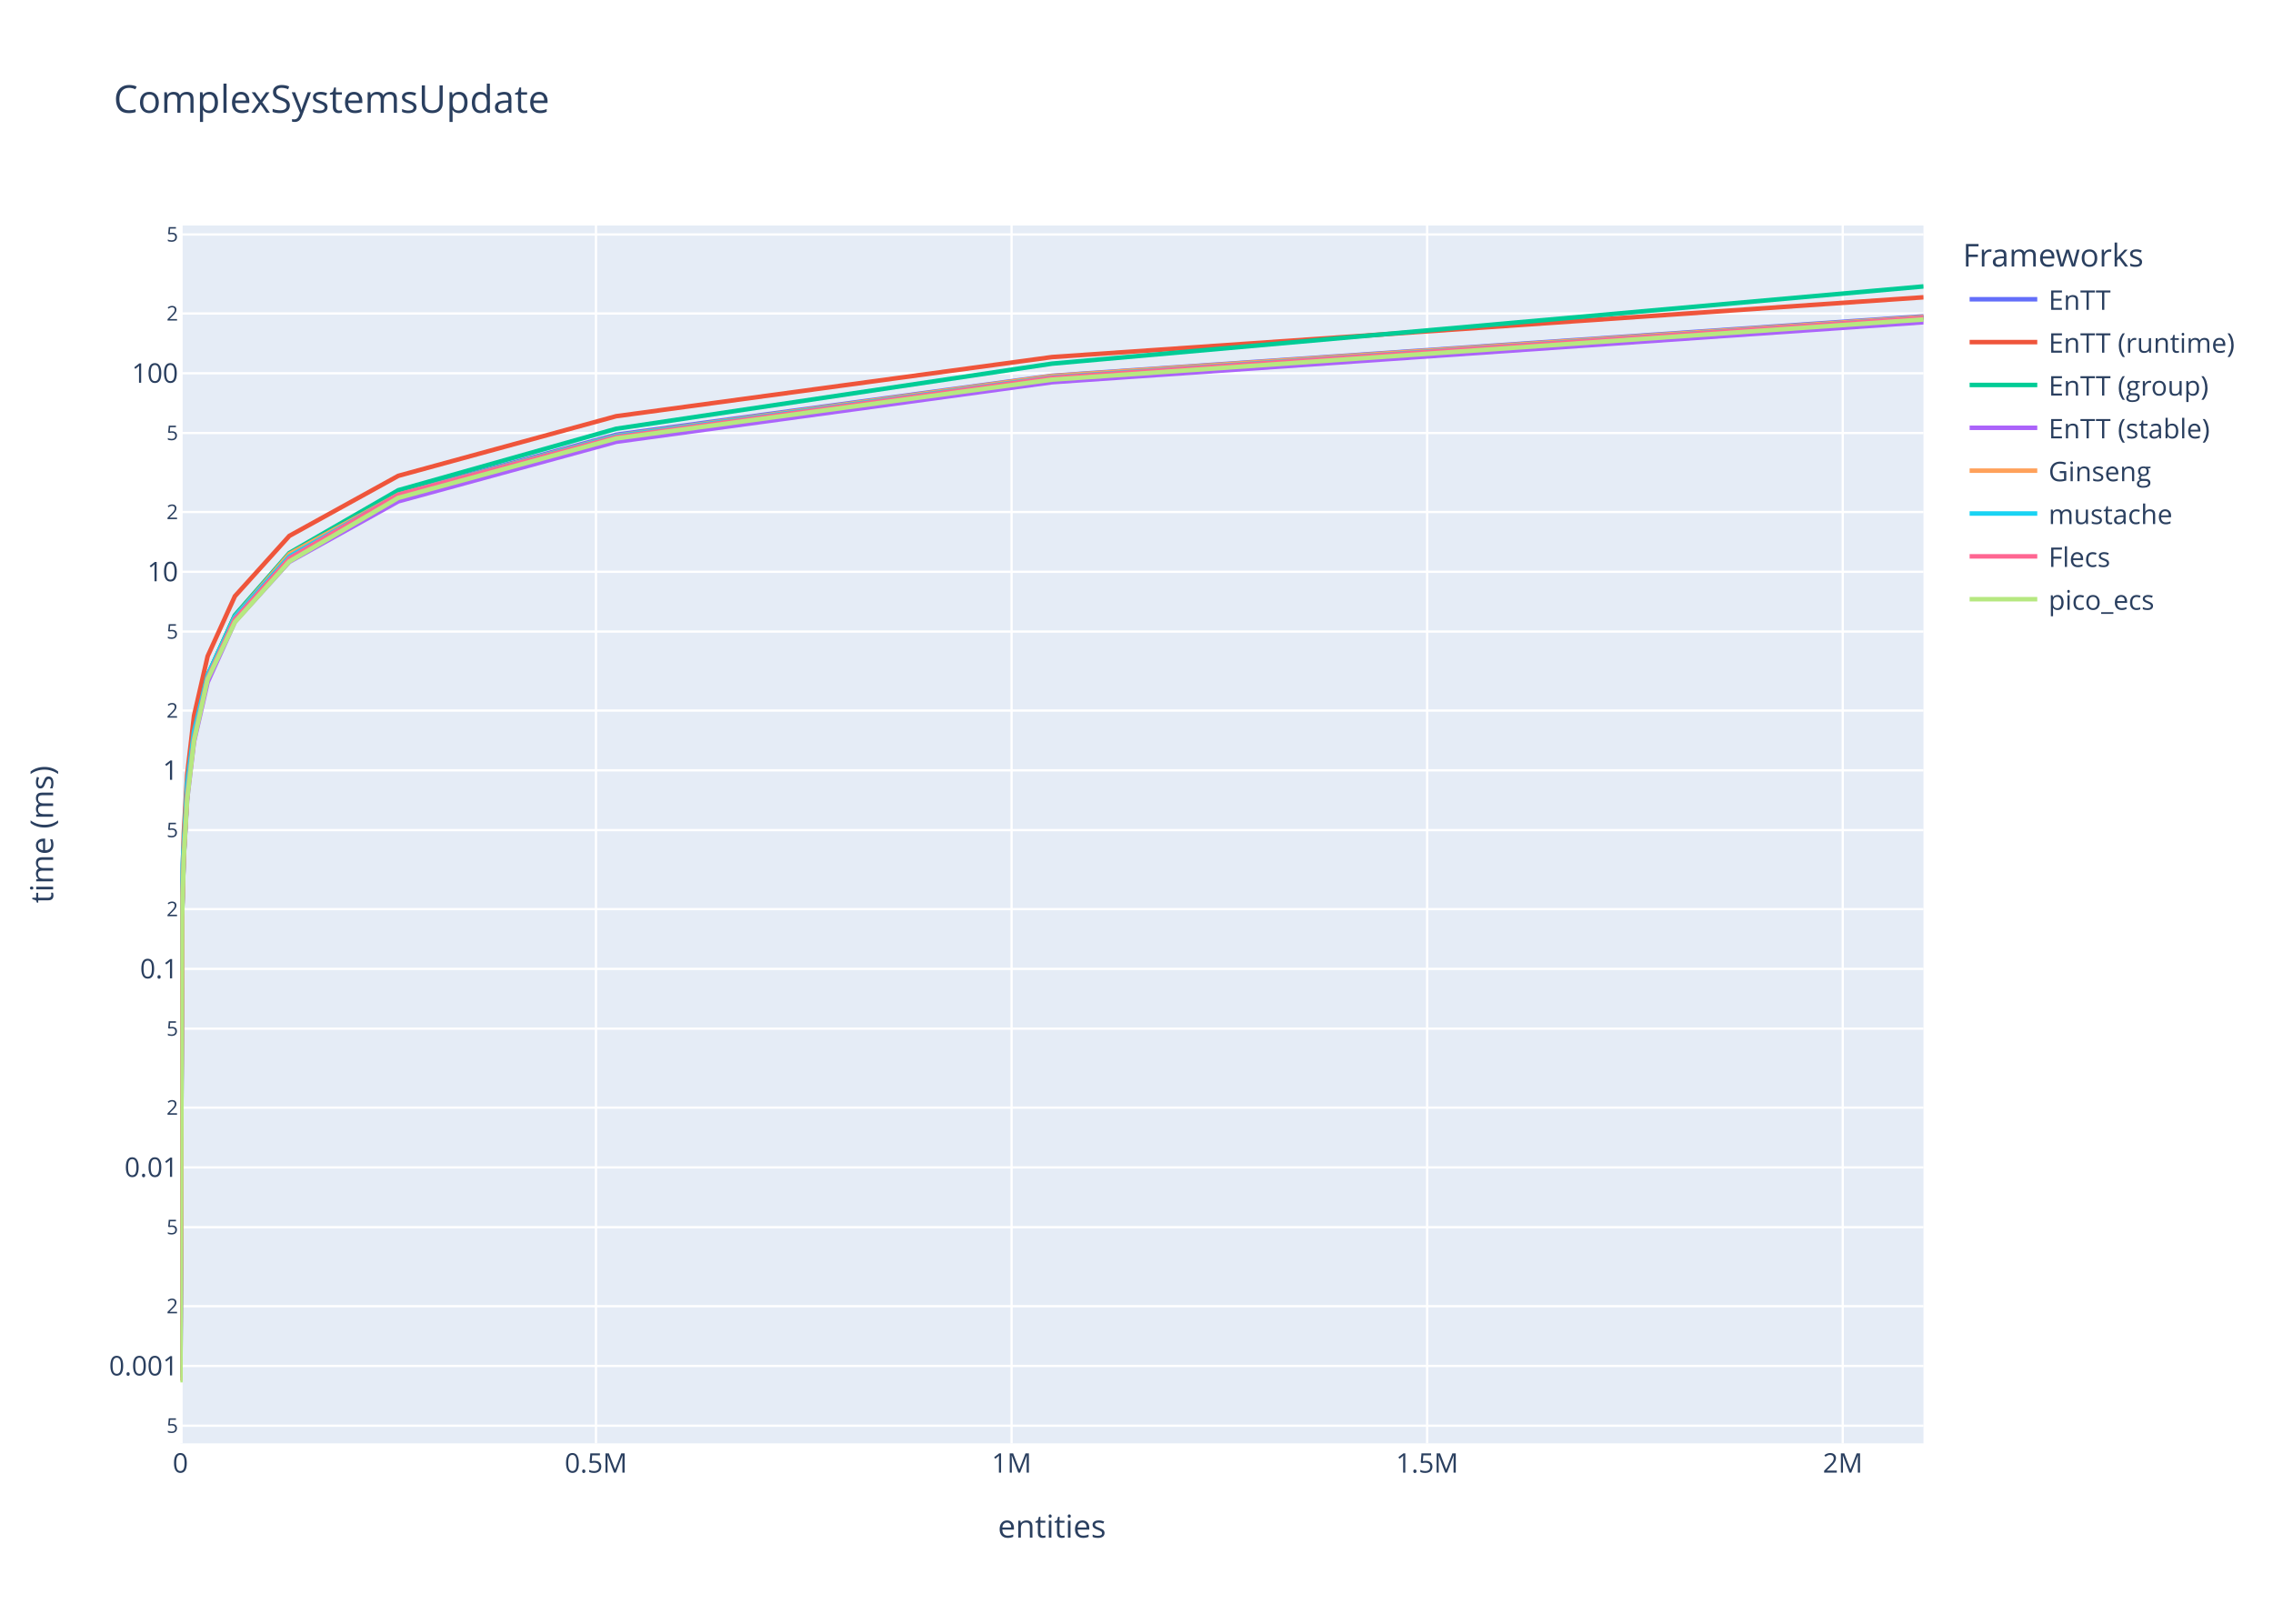
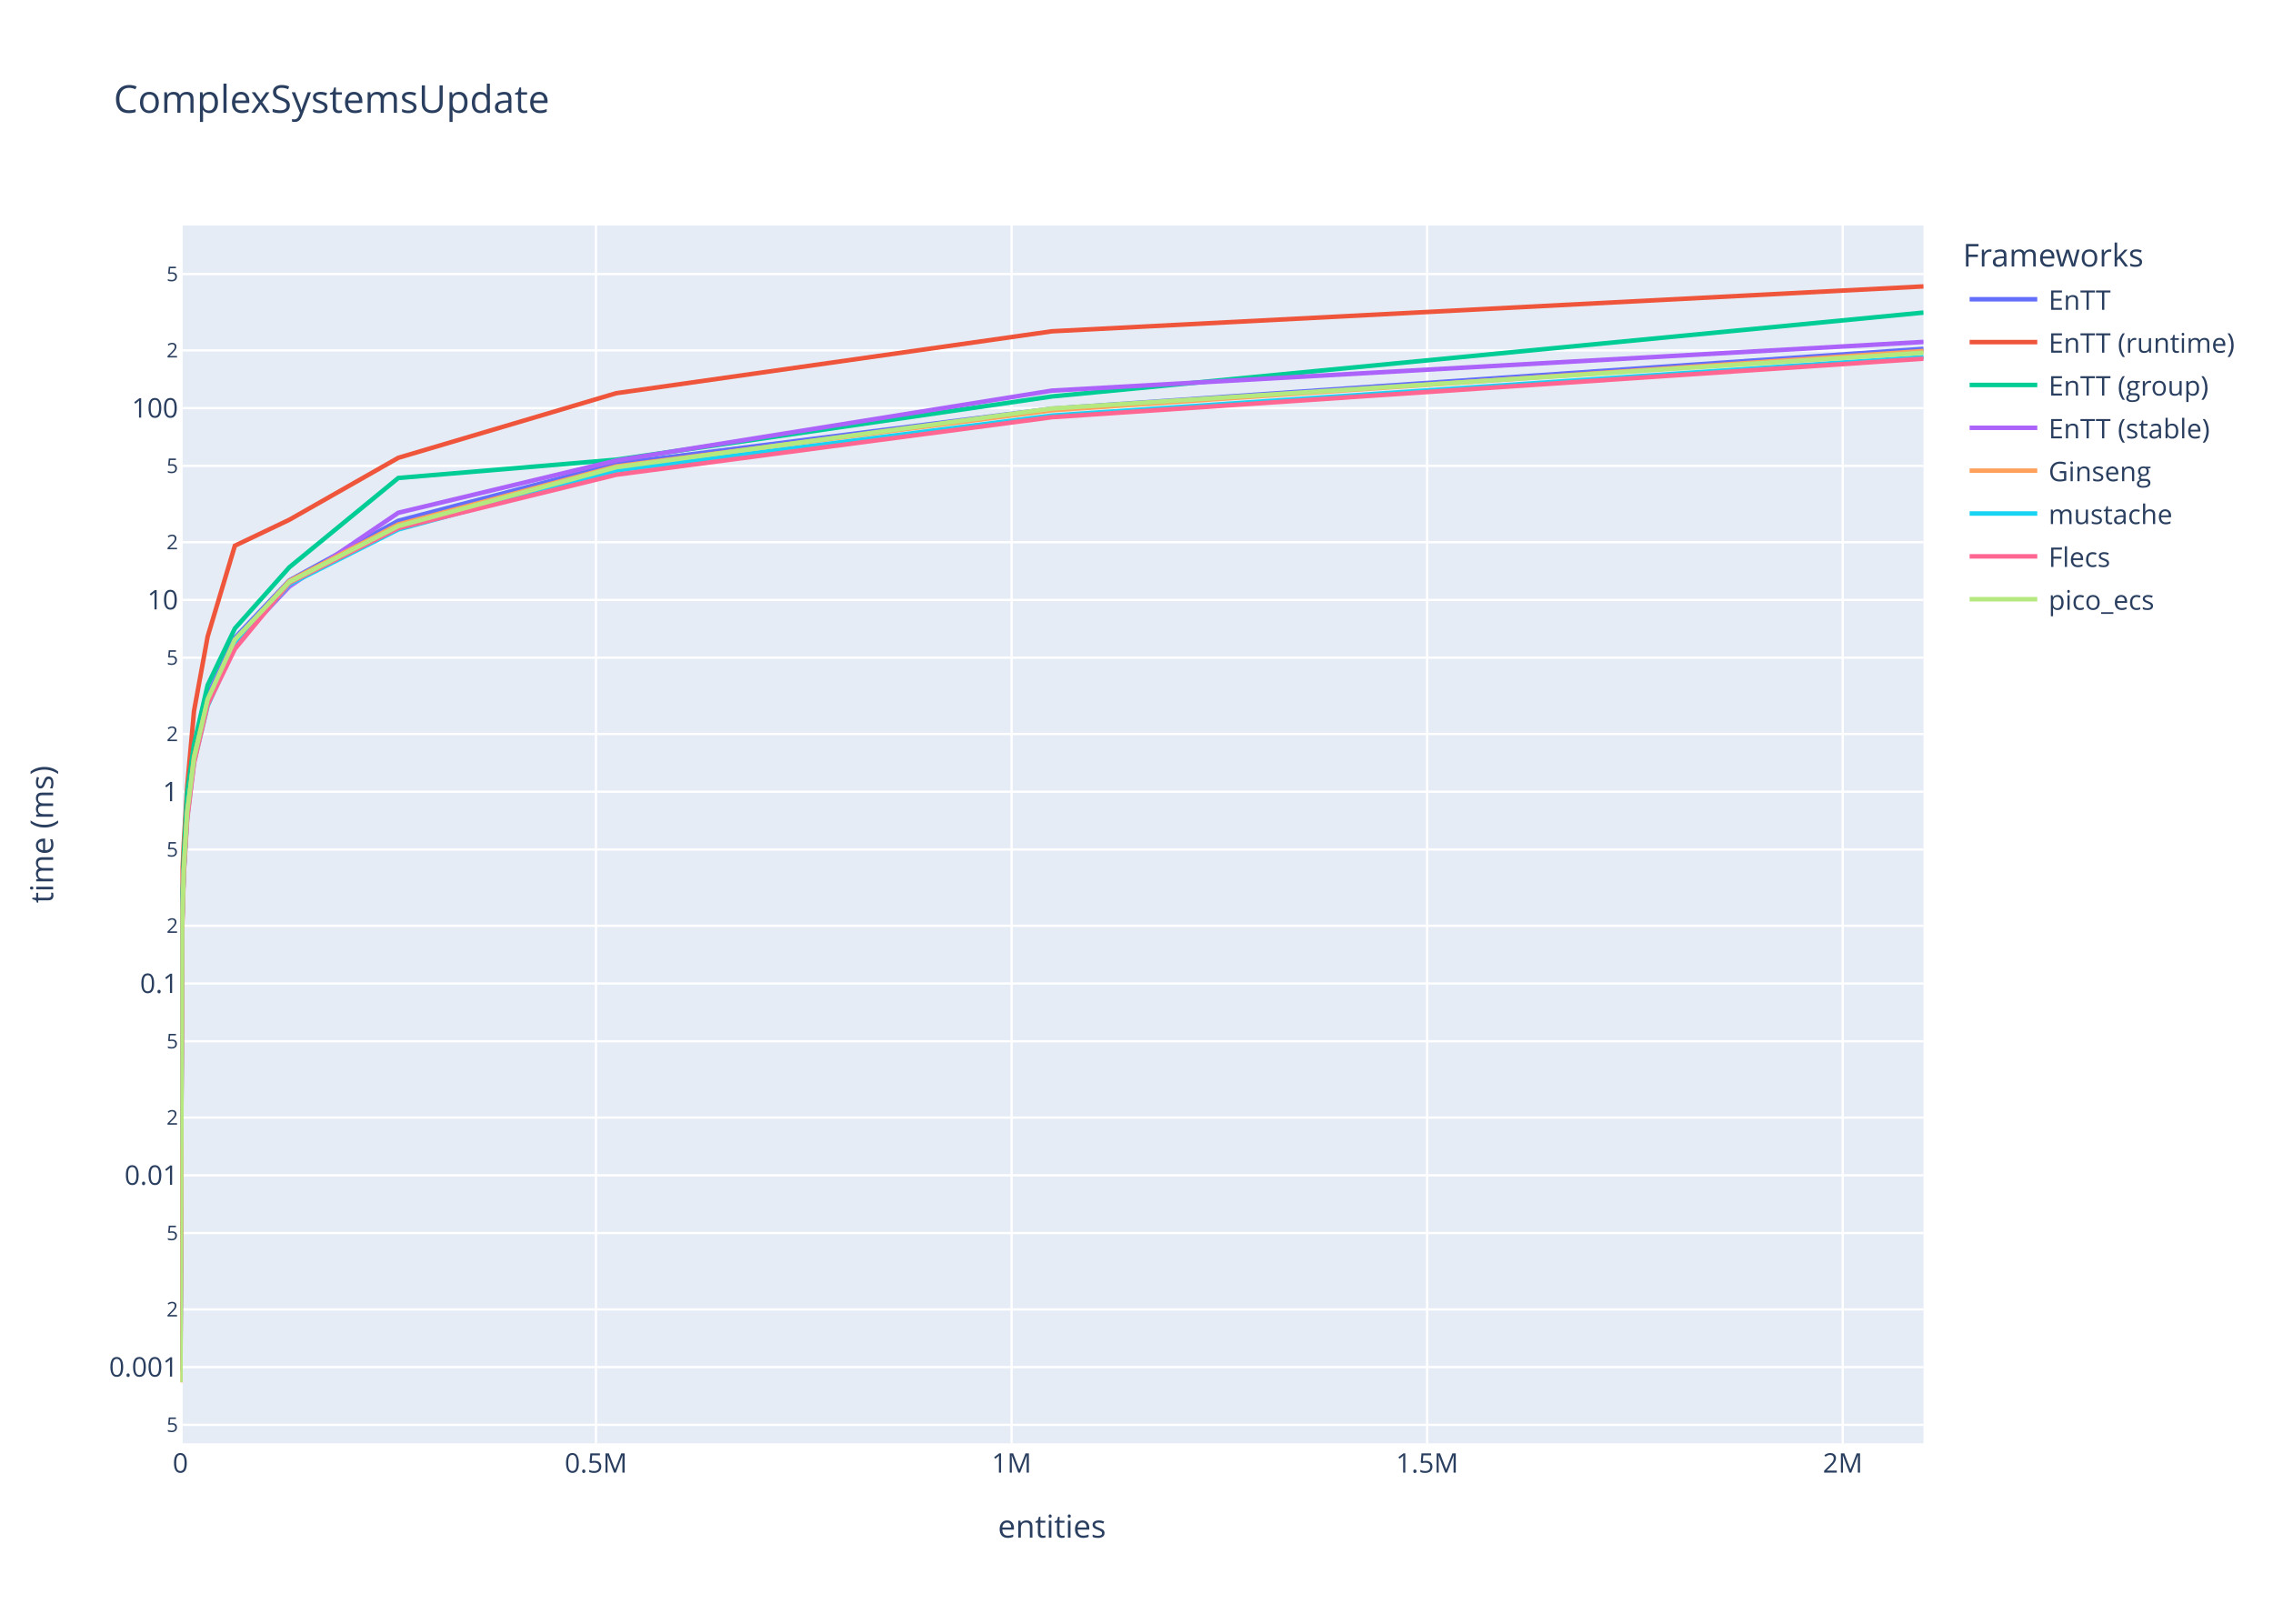
<svg xmlns="http://www.w3.org/2000/svg" class="main-svg" width="1008" height="720" style="" viewBox="0 0 1008 720">
  <rect x="0" y="0" width="1008" height="720" style="fill: rgb(255, 255, 255); fill-opacity: 1;" />
-   <defs id="defs-d98e0c">
+   <defs id="defs-4aa9c0">
    <g class="clips">
-       <clipPath id="clipd98e0cxyplot" class="plotclip">
+       <clipPath id="clip4aa9c0xyplot" class="plotclip">
        <rect width="773" height="540" />
      </clipPath>
-       <clipPath class="axesclip" id="clipd98e0cx">
+       <clipPath class="axesclip" id="clip4aa9c0x">
        <rect x="80" y="0" width="773" height="720" />
      </clipPath>
-       <clipPath class="axesclip" id="clipd98e0cy">
+       <clipPath class="axesclip" id="clip4aa9c0y">
        <rect x="0" y="100" width="1008" height="540" />
      </clipPath>
-       <clipPath class="axesclip" id="clipd98e0cxy">
+       <clipPath class="axesclip" id="clip4aa9c0xy">
        <rect x="80" y="100" width="773" height="540" />
      </clipPath>
    </g>
    <g class="gradients" />
    <g class="patterns" />
  </defs>
  <g class="bglayer">
    <rect class="bg" x="80" y="100" width="773" height="540" style="fill: rgb(229, 236, 246); fill-opacity: 1; stroke-width: 0;" />
  </g>
  <g class="layer-below">
    <g class="imagelayer" />
    <g class="shapelayer" />
  </g>
  <g class="cartesianlayer">
    <g class="subplot xy">
      <g class="layer-subplot">
        <g class="shapelayer" />
        <g class="imagelayer" />
      </g>
      <g class="minor-gridlayer">
        <g class="x" />
        <g class="y" />
      </g>
      <g class="gridlayer">
        <g class="x">
          <path class="xgrid crisp" transform="translate(264.3,0)" d="M0,100v540" style="stroke: rgb(255, 255, 255); stroke-opacity: 1; stroke-width: 1px;" />
          <path class="xgrid crisp" transform="translate(448.6,0)" d="M0,100v540" style="stroke: rgb(255, 255, 255); stroke-opacity: 1; stroke-width: 1px;" />
          <path class="xgrid crisp" transform="translate(632.89,0)" d="M0,100v540" style="stroke: rgb(255, 255, 255); stroke-opacity: 1; stroke-width: 1px;" />
          <path class="xgrid crisp" transform="translate(817.19,0)" d="M0,100v540" style="stroke: rgb(255, 255, 255); stroke-opacity: 1; stroke-width: 1px;" />
        </g>
        <g class="y">
-           <path class="ygrid crisp" transform="translate(0,632.19)" d="M80,0h773" style="stroke: rgb(255, 255, 255); stroke-opacity: 1; stroke-width: 1px;" />
-           <path class="ygrid crisp" transform="translate(0,605.69)" d="M80,0h773" style="stroke: rgb(255, 255, 255); stroke-opacity: 1; stroke-width: 1px;" />
-           <path class="ygrid crisp" transform="translate(0,579.19)" d="M80,0h773" style="stroke: rgb(255, 255, 255); stroke-opacity: 1; stroke-width: 1px;" />
-           <path class="ygrid crisp" transform="translate(0,544.16)" d="M80,0h773" style="stroke: rgb(255, 255, 255); stroke-opacity: 1; stroke-width: 1px;" />
-           <path class="ygrid crisp" transform="translate(0,517.65)" d="M80,0h773" style="stroke: rgb(255, 255, 255); stroke-opacity: 1; stroke-width: 1px;" />
-           <path class="ygrid crisp" transform="translate(0,491.15)" d="M80,0h773" style="stroke: rgb(255, 255, 255); stroke-opacity: 1; stroke-width: 1px;" />
-           <path class="ygrid crisp" transform="translate(0,456.12)" d="M80,0h773" style="stroke: rgb(255, 255, 255); stroke-opacity: 1; stroke-width: 1px;" />
-           <path class="ygrid crisp" transform="translate(0,429.62)" d="M80,0h773" style="stroke: rgb(255, 255, 255); stroke-opacity: 1; stroke-width: 1px;" />
-           <path class="ygrid crisp" transform="translate(0,403.12)" d="M80,0h773" style="stroke: rgb(255, 255, 255); stroke-opacity: 1; stroke-width: 1px;" />
-           <path class="ygrid crisp" transform="translate(0,368.08)" d="M80,0h773" style="stroke: rgb(255, 255, 255); stroke-opacity: 1; stroke-width: 1px;" />
-           <path class="ygrid crisp" transform="translate(0,341.58)" d="M80,0h773" style="stroke: rgb(255, 255, 255); stroke-opacity: 1; stroke-width: 1px;" />
-           <path class="ygrid crisp" transform="translate(0,315.08)" d="M80,0h773" style="stroke: rgb(255, 255, 255); stroke-opacity: 1; stroke-width: 1px;" />
-           <path class="ygrid crisp" transform="translate(0,280.05)" d="M80,0h773" style="stroke: rgb(255, 255, 255); stroke-opacity: 1; stroke-width: 1px;" />
-           <path class="ygrid crisp" transform="translate(0,253.54)" d="M80,0h773" style="stroke: rgb(255, 255, 255); stroke-opacity: 1; stroke-width: 1px;" />
-           <path class="ygrid crisp" transform="translate(0,227.04)" d="M80,0h773" style="stroke: rgb(255, 255, 255); stroke-opacity: 1; stroke-width: 1px;" />
-           <path class="ygrid crisp" transform="translate(0,192.01)" d="M80,0h773" style="stroke: rgb(255, 255, 255); stroke-opacity: 1; stroke-width: 1px;" />
-           <path class="ygrid crisp" transform="translate(0,165.51)" d="M80,0h773" style="stroke: rgb(255, 255, 255); stroke-opacity: 1; stroke-width: 1px;" />
-           <path class="ygrid crisp" transform="translate(0,139)" d="M80,0h773" style="stroke: rgb(255, 255, 255); stroke-opacity: 1; stroke-width: 1px;" />
-           <path class="ygrid crisp" transform="translate(0,103.97)" d="M80,0h773" style="stroke: rgb(255, 255, 255); stroke-opacity: 1; stroke-width: 1px;" />
+           <path class="ygrid crisp" transform="translate(0,631.81)" d="M80,0h773" style="stroke: rgb(255, 255, 255); stroke-opacity: 1; stroke-width: 1px;" />
+           <path class="ygrid crisp" transform="translate(0,606.21)" d="M80,0h773" style="stroke: rgb(255, 255, 255); stroke-opacity: 1; stroke-width: 1px;" />
+           <path class="ygrid crisp" transform="translate(0,580.61)" d="M80,0h773" style="stroke: rgb(255, 255, 255); stroke-opacity: 1; stroke-width: 1px;" />
+           <path class="ygrid crisp" transform="translate(0,546.76)" d="M80,0h773" style="stroke: rgb(255, 255, 255); stroke-opacity: 1; stroke-width: 1px;" />
+           <path class="ygrid crisp" transform="translate(0,521.16)" d="M80,0h773" style="stroke: rgb(255, 255, 255); stroke-opacity: 1; stroke-width: 1px;" />
+           <path class="ygrid crisp" transform="translate(0,495.56)" d="M80,0h773" style="stroke: rgb(255, 255, 255); stroke-opacity: 1; stroke-width: 1px;" />
+           <path class="ygrid crisp" transform="translate(0,461.72)" d="M80,0h773" style="stroke: rgb(255, 255, 255); stroke-opacity: 1; stroke-width: 1px;" />
+           <path class="ygrid crisp" transform="translate(0,436.11)" d="M80,0h773" style="stroke: rgb(255, 255, 255); stroke-opacity: 1; stroke-width: 1px;" />
+           <path class="ygrid crisp" transform="translate(0,410.51)" d="M80,0h773" style="stroke: rgb(255, 255, 255); stroke-opacity: 1; stroke-width: 1px;" />
+           <path class="ygrid crisp" transform="translate(0,376.67)" d="M80,0h773" style="stroke: rgb(255, 255, 255); stroke-opacity: 1; stroke-width: 1px;" />
+           <path class="ygrid crisp" transform="translate(0,351.07)" d="M80,0h773" style="stroke: rgb(255, 255, 255); stroke-opacity: 1; stroke-width: 1px;" />
+           <path class="ygrid crisp" transform="translate(0,325.47)" d="M80,0h773" style="stroke: rgb(255, 255, 255); stroke-opacity: 1; stroke-width: 1px;" />
+           <path class="ygrid crisp" transform="translate(0,291.62)" d="M80,0h773" style="stroke: rgb(255, 255, 255); stroke-opacity: 1; stroke-width: 1px;" />
+           <path class="ygrid crisp" transform="translate(0,266.02)" d="M80,0h773" style="stroke: rgb(255, 255, 255); stroke-opacity: 1; stroke-width: 1px;" />
+           <path class="ygrid crisp" transform="translate(0,240.42)" d="M80,0h773" style="stroke: rgb(255, 255, 255); stroke-opacity: 1; stroke-width: 1px;" />
+           <path class="ygrid crisp" transform="translate(0,206.58)" d="M80,0h773" style="stroke: rgb(255, 255, 255); stroke-opacity: 1; stroke-width: 1px;" />
+           <path class="ygrid crisp" transform="translate(0,180.97)" d="M80,0h773" style="stroke: rgb(255, 255, 255); stroke-opacity: 1; stroke-width: 1px;" />
+           <path class="ygrid crisp" transform="translate(0,155.37)" d="M80,0h773" style="stroke: rgb(255, 255, 255); stroke-opacity: 1; stroke-width: 1px;" />
+           <path class="ygrid crisp" transform="translate(0,121.53)" d="M80,0h773" style="stroke: rgb(255, 255, 255); stroke-opacity: 1; stroke-width: 1px;" />
        </g>
      </g>
      <g class="zerolinelayer">
        <path class="xzl zl crisp" transform="translate(80,0)" d="M0,100v540" style="stroke: rgb(255, 255, 255); stroke-opacity: 1; stroke-width: 2px;" />
      </g>
      <path class="xlines-below" />
      <path class="ylines-below" />
      <g class="overlines-below" />
      <g class="xaxislayer-below" />
      <g class="yaxislayer-below" />
      <g class="overaxes-below" />
-       <g class="plot" transform="translate(80,100)" clip-path="url(#clipd98e0cxyplot)">
+       <g class="plot" transform="translate(80,100)" clip-path="url(#clip4aa9c0xyplot)">
        <g class="scatterlayer mlayer">
-           <g class="trace scatter traced778f1" style="stroke-miterlimit: 2; opacity: 1;">
-             <g class="fills" />
-             <g class="errorbars" />
-             <g class="lines">
-               <path class="js-line" d="M0,509.42L0.75,304.27L1.51,278.33L3.02,252.17L6.04,226.01L12.08,199.58L24.16,172.96L48.31,146L96.63,118.99L193.25,92.75L386.5,66.6L773,40.25" style="vector-effect: non-scaling-stroke; fill: none; stroke: rgb(99, 110, 250); stroke-opacity: 1; stroke-width: 2px; opacity: 1;" />
-             </g>
-             <g class="points" />
-             <g class="text" />
-           </g>
-           <g class="trace scatter tracef6f2da" style="stroke-miterlimit: 2; opacity: 1;">
-             <g class="fills" />
-             <g class="errorbars" />
-             <g class="lines">
-               <path class="js-line" d="M0,502.96L0.75,295.47L1.51,269.28L3.02,243.51L6.04,217.4L12.08,191L24.16,164.38L48.31,137.63L96.63,110.99L193.25,84.55L386.5,58.33L773,31.82" style="vector-effect: non-scaling-stroke; fill: none; stroke: rgb(239, 85, 59); stroke-opacity: 1; stroke-width: 2px; opacity: 1;" />
-             </g>
-             <g class="points" />
-             <g class="text" />
-           </g>
-           <g class="trace scatter traceffc7c3" style="stroke-miterlimit: 2; opacity: 1;">
-             <g class="fills" />
-             <g class="errorbars" />
-             <g class="lines">
-               <path class="js-line" d="M0,510.71L0.75,305.55L1.51,279.21L3.02,252.6L6.04,226.02L12.08,199.41L24.16,172.81L48.31,145.21L96.63,117.37L193.25,90.12L386.5,61.25L773,27" style="vector-effect: non-scaling-stroke; fill: none; stroke: rgb(0, 204, 150); stroke-opacity: 1; stroke-width: 2px; opacity: 1;" />
-             </g>
-             <g class="points" />
-             <g class="text" />
-           </g>
-           <g class="trace scatter tracef08955" style="stroke-miterlimit: 2; opacity: 1;">
-             <g class="fills" />
-             <g class="errorbars" />
-             <g class="lines">
-               <path class="js-line" d="M0,512.09L0.75,304.76L1.51,279.85L3.02,254.28L6.04,228.95L12.08,202.54L24.16,175.73L48.31,149.13L96.63,122.31L193.25,95.9L386.5,69.49L773,42.89" style="vector-effect: non-scaling-stroke; fill: none; stroke: rgb(171, 99, 250); stroke-opacity: 1; stroke-width: 2px; opacity: 1;" />
-             </g>
-             <g class="points" />
-             <g class="text" />
-           </g>
-           <g class="trace scatter trace9c2db4" style="stroke-miterlimit: 2; opacity: 1;">
-             <g class="fills" />
-             <g class="errorbars" />
-             <g class="lines">
-               <path class="js-line" d="M0,512.31L0.75,303.85L1.51,277.77L3.02,252.23L6.04,226.67L12.08,200.16L24.16,173.52L48.31,145.69L96.63,119.32L193.25,93.23L386.5,66.75L773,40.54" style="vector-effect: non-scaling-stroke; fill: none; stroke: rgb(255, 161, 90); stroke-opacity: 1; stroke-width: 2px; opacity: 1;" />
-             </g>
-             <g class="points" />
-             <g class="text" />
-           </g>
-           <g class="trace scatter trace144856" style="stroke-miterlimit: 2; opacity: 1;">
-             <g class="fills" />
-             <g class="errorbars" />
-             <g class="lines">
-               <path class="js-line" d="M0,325.42L0.01,330.35L0.38,302.23L0.75,287.59L3.02,247.16L6.04,224.36L12.08,199.46L24.16,173.54L48.31,146.76L96.63,119.51L193.25,93.41L386.5,67.33L773,40.9" style="vector-effect: non-scaling-stroke; fill: none; stroke: rgb(25, 211, 243); stroke-opacity: 1; stroke-width: 2px; opacity: 1;" />
-             </g>
-             <g class="points" />
-             <g class="text" />
-           </g>
-           <g class="trace scatter trace0d0340" style="stroke-miterlimit: 2; opacity: 1;">
-             <g class="fills" />
-             <g class="errorbars" />
-             <g class="lines">
-               <path class="js-line" d="M0,487.44L0.75,305.56L1.51,279.28L3.02,252.71L6.04,227.75L12.08,200.69L24.16,174.54L48.31,147.62L96.63,119.39L193.25,93.83L386.5,67.53L773,40.95" style="vector-effect: non-scaling-stroke; fill: none; stroke: rgb(255, 102, 146); stroke-opacity: 1; stroke-width: 2px; opacity: 1;" />
-             </g>
-             <g class="points" />
-             <g class="text" />
-           </g>
-           <g class="trace scatter trace6cffa7" style="stroke-miterlimit: 2; opacity: 1;">
-             <g class="fills" />
-             <g class="errorbars" />
-             <g class="lines">
-               <path class="js-line" d="M0,513L0.75,306.48L1.51,280.2L3.02,254.2L6.04,228.35L12.08,201.18L24.16,175.88L48.31,148.96L96.63,120.77L193.25,94.43L386.5,68.34L773,41.66" style="vector-effect: non-scaling-stroke; fill: none; stroke: rgb(182, 232, 128); stroke-opacity: 1; stroke-width: 2px; opacity: 1;" />
+           <g class="trace scatter trace9384df" style="stroke-miterlimit: 2; opacity: 1;">
+             <g class="fills" />
+             <g class="errorbars" />
+             <g class="lines">
+               <path class="js-line" d="M0,507.79L0.75,310L1.51,282.88L3.02,259.7L6.04,234.53L12.08,208.58L24.16,182.83L48.31,157.37L96.63,130.93L193.25,105.64L386.5,81.22L773,54.69" style="vector-effect: non-scaling-stroke; fill: none; stroke: rgb(99, 110, 250); stroke-opacity: 1; stroke-width: 2px; opacity: 1;" />
+             </g>
+             <g class="points" />
+             <g class="text" />
+           </g>
+           <g class="trace scatter trace0c4bba" style="stroke-miterlimit: 2; opacity: 1;">
+             <g class="fills" />
+             <g class="errorbars" />
+             <g class="lines">
+               <path class="js-line" d="M0,503.23L0.75,290.25L1.51,273.91L3.02,248.81L6.04,215.27L12.08,182.28L24.16,141.98L48.31,130.47L96.63,103L193.25,74.36L386.5,46.9L773,27" style="vector-effect: non-scaling-stroke; fill: none; stroke: rgb(239, 85, 59); stroke-opacity: 1; stroke-width: 2px; opacity: 1;" />
+             </g>
+             <g class="points" />
+             <g class="text" />
+           </g>
+           <g class="trace scatter tracef7d7f5" style="stroke-miterlimit: 2; opacity: 1;">
+             <g class="fills" />
+             <g class="errorbars" />
+             <g class="lines">
+               <path class="js-line" d="M0,501.37L0.75,305.56L1.51,279.01L3.02,251.4L6.04,230.08L12.08,203.82L24.16,178.66L48.31,151.55L96.63,111.95L193.25,103.84L386.5,75.79L773,38.61" style="vector-effect: non-scaling-stroke; fill: none; stroke: rgb(0, 204, 150); stroke-opacity: 1; stroke-width: 2px; opacity: 1;" />
+             </g>
+             <g class="points" />
+             <g class="text" />
+           </g>
+           <g class="trace scatter tracef906a3" style="stroke-miterlimit: 2; opacity: 1;">
+             <g class="fills" />
+             <g class="errorbars" />
+             <g class="lines">
+               <path class="js-line" d="M0,505.08L0.75,309.64L1.51,286.56L3.02,260.68L6.04,237.49L12.08,211.06L24.16,185.66L48.31,160.08L96.63,127.37L193.25,104.21L386.5,73.21L773,51.62" style="vector-effect: non-scaling-stroke; fill: none; stroke: rgb(171, 99, 250); stroke-opacity: 1; stroke-width: 2px; opacity: 1;" />
+             </g>
+             <g class="points" />
+             <g class="text" />
+           </g>
+           <g class="trace scatter tracebc80ad" style="stroke-miterlimit: 2; opacity: 1;">
+             <g class="fills" />
+             <g class="errorbars" />
+             <g class="lines">
+               <path class="js-line" d="M0,513L0.75,312.17L1.51,286.3L3.02,261.08L6.04,235.49L12.08,211L24.16,184.26L48.31,157.63L96.63,132.55L193.25,106.79L386.5,81.93L773,55.64" style="vector-effect: non-scaling-stroke; fill: none; stroke: rgb(255, 161, 90); stroke-opacity: 1; stroke-width: 2px; opacity: 1;" />
+             </g>
+             <g class="points" />
+             <g class="text" />
+           </g>
+           <g class="trace scatter traceb5ac42" style="stroke-miterlimit: 2; opacity: 1;">
+             <g class="fills" />
+             <g class="errorbars" />
+             <g class="lines">
+               <path class="js-line" d="M0,408.25L0.75,310.34L1.51,286.74L3.02,262.61L6.04,237.92L12.08,213.02L24.16,186.39L48.31,159.11L96.63,134.77L193.25,108.67L386.5,84.27L773,58.35" style="vector-effect: non-scaling-stroke; fill: none; stroke: rgb(25, 211, 243); stroke-opacity: 1; stroke-width: 2px; opacity: 1;" />
+             </g>
+             <g class="points" />
+             <g class="text" />
+           </g>
+           <g class="trace scatter trace0e4c92" style="stroke-miterlimit: 2; opacity: 1;">
+             <g class="fills" />
+             <g class="errorbars" />
+             <g class="lines">
+               <path class="js-line" d="M0,491.4L0.75,313.06L1.51,287.52L3.02,263.33L6.04,238.47L12.08,212.51L24.16,187.76L48.31,158.48L96.63,134.2L193.25,110.51L386.5,84.99L773,59.04" style="vector-effect: non-scaling-stroke; fill: none; stroke: rgb(255, 102, 146); stroke-opacity: 1; stroke-width: 2px; opacity: 1;" />
+             </g>
+             <g class="points" />
+             <g class="text" />
+           </g>
+           <g class="trace scatter tracee773d7" style="stroke-miterlimit: 2; opacity: 1;">
+             <g class="fills" />
+             <g class="errorbars" />
+             <g class="lines">
+               <path class="js-line" d="M0,512.87L0.75,311.2L1.51,285.27L3.02,259.84L6.04,236.27L12.08,210.09L24.16,183.6L48.31,158.04L96.63,133.28L193.25,107.18L386.5,81.14L773,56.42" style="vector-effect: non-scaling-stroke; fill: none; stroke: rgb(182, 232, 128); stroke-opacity: 1; stroke-width: 2px; opacity: 1;" />
            </g>
            <g class="points" />
            <g class="text" />
          </g>
        </g>
      </g>
      <g class="overplot" />
      <path class="xlines-above crisp" d="M0,0" style="fill: none;" />
      <path class="ylines-above crisp" d="M0,0" style="fill: none;" />
      <g class="overlines-above" />
      <g class="xaxislayer-above">
        <g class="xtick">
          <text text-anchor="middle" x="0" y="653" transform="translate(80,0)" style="font-family: 'Open Sans', verdana, arial, sans-serif; font-size: 12px; fill: rgb(42, 63, 95); fill-opacity: 1; white-space: pre; opacity: 1;">0</text>
        </g>
        <g class="xtick">
          <text text-anchor="middle" x="0" y="653" style="font-family: 'Open Sans', verdana, arial, sans-serif; font-size: 12px; fill: rgb(42, 63, 95); fill-opacity: 1; white-space: pre; opacity: 1;" transform="translate(264.3,0)">0.5M</text>
        </g>
        <g class="xtick">
          <text text-anchor="middle" x="0" y="653" style="font-family: 'Open Sans', verdana, arial, sans-serif; font-size: 12px; fill: rgb(42, 63, 95); fill-opacity: 1; white-space: pre; opacity: 1;" transform="translate(448.6,0)">1M</text>
        </g>
        <g class="xtick">
          <text text-anchor="middle" x="0" y="653" style="font-family: 'Open Sans', verdana, arial, sans-serif; font-size: 12px; fill: rgb(42, 63, 95); fill-opacity: 1; white-space: pre; opacity: 1;" transform="translate(632.89,0)">1.5M</text>
        </g>
        <g class="xtick">
          <text text-anchor="middle" x="0" y="653" style="font-family: 'Open Sans', verdana, arial, sans-serif; font-size: 12px; fill: rgb(42, 63, 95); fill-opacity: 1; white-space: pre; opacity: 1;" transform="translate(817.19,0)">2M</text>
        </g>
      </g>
      <g class="yaxislayer-above">
        <g class="ytick">
-           <text text-anchor="end" x="79" y="3.15" transform="translate(0,632.19)" style="font-family: 'Open Sans', verdana, arial, sans-serif; font-size: 9px; fill: rgb(42, 63, 95); fill-opacity: 1; white-space: pre; opacity: 1;">5</text>
-         </g>
-         <g class="ytick">
-           <text text-anchor="end" x="79" y="4.2" style="font-family: 'Open Sans', verdana, arial, sans-serif; font-size: 12px; fill: rgb(42, 63, 95); fill-opacity: 1; white-space: pre; opacity: 1;" transform="translate(0,605.69)">0.001</text>
-         </g>
-         <g class="ytick">
-           <text text-anchor="end" x="79" y="3.15" style="font-family: 'Open Sans', verdana, arial, sans-serif; font-size: 9px; fill: rgb(42, 63, 95); fill-opacity: 1; white-space: pre; opacity: 1;" transform="translate(0,579.19)">2</text>
-         </g>
-         <g class="ytick">
-           <text text-anchor="end" x="79" y="3.15" style="font-family: 'Open Sans', verdana, arial, sans-serif; font-size: 9px; fill: rgb(42, 63, 95); fill-opacity: 1; white-space: pre; opacity: 1;" transform="translate(0,544.16)">5</text>
-         </g>
-         <g class="ytick">
-           <text text-anchor="end" x="79" y="4.2" style="font-family: 'Open Sans', verdana, arial, sans-serif; font-size: 12px; fill: rgb(42, 63, 95); fill-opacity: 1; white-space: pre; opacity: 1;" transform="translate(0,517.65)">0.01</text>
-         </g>
-         <g class="ytick">
-           <text text-anchor="end" x="79" y="3.15" style="font-family: 'Open Sans', verdana, arial, sans-serif; font-size: 9px; fill: rgb(42, 63, 95); fill-opacity: 1; white-space: pre; opacity: 1;" transform="translate(0,491.15)">2</text>
-         </g>
-         <g class="ytick">
-           <text text-anchor="end" x="79" y="3.15" style="font-family: 'Open Sans', verdana, arial, sans-serif; font-size: 9px; fill: rgb(42, 63, 95); fill-opacity: 1; white-space: pre; opacity: 1;" transform="translate(0,456.12)">5</text>
-         </g>
-         <g class="ytick">
-           <text text-anchor="end" x="79" y="4.2" style="font-family: 'Open Sans', verdana, arial, sans-serif; font-size: 12px; fill: rgb(42, 63, 95); fill-opacity: 1; white-space: pre; opacity: 1;" transform="translate(0,429.62)">0.1</text>
-         </g>
-         <g class="ytick">
-           <text text-anchor="end" x="79" y="3.15" style="font-family: 'Open Sans', verdana, arial, sans-serif; font-size: 9px; fill: rgb(42, 63, 95); fill-opacity: 1; white-space: pre; opacity: 1;" transform="translate(0,403.12)">2</text>
-         </g>
-         <g class="ytick">
-           <text text-anchor="end" x="79" y="3.15" style="font-family: 'Open Sans', verdana, arial, sans-serif; font-size: 9px; fill: rgb(42, 63, 95); fill-opacity: 1; white-space: pre; opacity: 1;" transform="translate(0,368.08)">5</text>
-         </g>
-         <g class="ytick">
-           <text text-anchor="end" x="79" y="4.2" style="font-family: 'Open Sans', verdana, arial, sans-serif; font-size: 12px; fill: rgb(42, 63, 95); fill-opacity: 1; white-space: pre; opacity: 1;" transform="translate(0,341.58)">1</text>
-         </g>
-         <g class="ytick">
-           <text text-anchor="end" x="79" y="3.15" style="font-family: 'Open Sans', verdana, arial, sans-serif; font-size: 9px; fill: rgb(42, 63, 95); fill-opacity: 1; white-space: pre; opacity: 1;" transform="translate(0,315.08)">2</text>
-         </g>
-         <g class="ytick">
-           <text text-anchor="end" x="79" y="3.15" style="font-family: 'Open Sans', verdana, arial, sans-serif; font-size: 9px; fill: rgb(42, 63, 95); fill-opacity: 1; white-space: pre; opacity: 1;" transform="translate(0,280.05)">5</text>
-         </g>
-         <g class="ytick">
-           <text text-anchor="end" x="79" y="4.2" style="font-family: 'Open Sans', verdana, arial, sans-serif; font-size: 12px; fill: rgb(42, 63, 95); fill-opacity: 1; white-space: pre; opacity: 1;" transform="translate(0,253.54)">10</text>
-         </g>
-         <g class="ytick">
-           <text text-anchor="end" x="79" y="3.15" style="font-family: 'Open Sans', verdana, arial, sans-serif; font-size: 9px; fill: rgb(42, 63, 95); fill-opacity: 1; white-space: pre; opacity: 1;" transform="translate(0,227.04)">2</text>
-         </g>
-         <g class="ytick">
-           <text text-anchor="end" x="79" y="3.15" style="font-family: 'Open Sans', verdana, arial, sans-serif; font-size: 9px; fill: rgb(42, 63, 95); fill-opacity: 1; white-space: pre; opacity: 1;" transform="translate(0,192.01)">5</text>
-         </g>
-         <g class="ytick">
-           <text text-anchor="end" x="79" y="4.2" style="font-family: 'Open Sans', verdana, arial, sans-serif; font-size: 12px; fill: rgb(42, 63, 95); fill-opacity: 1; white-space: pre; opacity: 1;" transform="translate(0,165.51)">100</text>
-         </g>
-         <g class="ytick">
-           <text text-anchor="end" x="79" y="3.15" style="font-family: 'Open Sans', verdana, arial, sans-serif; font-size: 9px; fill: rgb(42, 63, 95); fill-opacity: 1; white-space: pre; opacity: 1;" transform="translate(0,139)">2</text>
-         </g>
-         <g class="ytick">
-           <text text-anchor="end" x="79" y="3.15" style="font-family: 'Open Sans', verdana, arial, sans-serif; font-size: 9px; fill: rgb(42, 63, 95); fill-opacity: 1; white-space: pre; opacity: 1;" transform="translate(0,103.97)">5</text>
+           <text text-anchor="end" x="79" y="3.15" transform="translate(0,631.81)" style="font-family: 'Open Sans', verdana, arial, sans-serif; font-size: 9px; fill: rgb(42, 63, 95); fill-opacity: 1; white-space: pre; opacity: 1;">5</text>
+         </g>
+         <g class="ytick">
+           <text text-anchor="end" x="79" y="4.2" style="font-family: 'Open Sans', verdana, arial, sans-serif; font-size: 12px; fill: rgb(42, 63, 95); fill-opacity: 1; white-space: pre; opacity: 1;" transform="translate(0,606.21)">0.001</text>
+         </g>
+         <g class="ytick">
+           <text text-anchor="end" x="79" y="3.15" style="font-family: 'Open Sans', verdana, arial, sans-serif; font-size: 9px; fill: rgb(42, 63, 95); fill-opacity: 1; white-space: pre; opacity: 1;" transform="translate(0,580.61)">2</text>
+         </g>
+         <g class="ytick">
+           <text text-anchor="end" x="79" y="3.15" style="font-family: 'Open Sans', verdana, arial, sans-serif; font-size: 9px; fill: rgb(42, 63, 95); fill-opacity: 1; white-space: pre; opacity: 1;" transform="translate(0,546.76)">5</text>
+         </g>
+         <g class="ytick">
+           <text text-anchor="end" x="79" y="4.2" style="font-family: 'Open Sans', verdana, arial, sans-serif; font-size: 12px; fill: rgb(42, 63, 95); fill-opacity: 1; white-space: pre; opacity: 1;" transform="translate(0,521.16)">0.01</text>
+         </g>
+         <g class="ytick">
+           <text text-anchor="end" x="79" y="3.15" style="font-family: 'Open Sans', verdana, arial, sans-serif; font-size: 9px; fill: rgb(42, 63, 95); fill-opacity: 1; white-space: pre; opacity: 1;" transform="translate(0,495.56)">2</text>
+         </g>
+         <g class="ytick">
+           <text text-anchor="end" x="79" y="3.15" style="font-family: 'Open Sans', verdana, arial, sans-serif; font-size: 9px; fill: rgb(42, 63, 95); fill-opacity: 1; white-space: pre; opacity: 1;" transform="translate(0,461.72)">5</text>
+         </g>
+         <g class="ytick">
+           <text text-anchor="end" x="79" y="4.2" style="font-family: 'Open Sans', verdana, arial, sans-serif; font-size: 12px; fill: rgb(42, 63, 95); fill-opacity: 1; white-space: pre; opacity: 1;" transform="translate(0,436.11)">0.1</text>
+         </g>
+         <g class="ytick">
+           <text text-anchor="end" x="79" y="3.15" style="font-family: 'Open Sans', verdana, arial, sans-serif; font-size: 9px; fill: rgb(42, 63, 95); fill-opacity: 1; white-space: pre; opacity: 1;" transform="translate(0,410.51)">2</text>
+         </g>
+         <g class="ytick">
+           <text text-anchor="end" x="79" y="3.15" style="font-family: 'Open Sans', verdana, arial, sans-serif; font-size: 9px; fill: rgb(42, 63, 95); fill-opacity: 1; white-space: pre; opacity: 1;" transform="translate(0,376.67)">5</text>
+         </g>
+         <g class="ytick">
+           <text text-anchor="end" x="79" y="4.2" style="font-family: 'Open Sans', verdana, arial, sans-serif; font-size: 12px; fill: rgb(42, 63, 95); fill-opacity: 1; white-space: pre; opacity: 1;" transform="translate(0,351.07)">1</text>
+         </g>
+         <g class="ytick">
+           <text text-anchor="end" x="79" y="3.15" style="font-family: 'Open Sans', verdana, arial, sans-serif; font-size: 9px; fill: rgb(42, 63, 95); fill-opacity: 1; white-space: pre; opacity: 1;" transform="translate(0,325.47)">2</text>
+         </g>
+         <g class="ytick">
+           <text text-anchor="end" x="79" y="3.15" style="font-family: 'Open Sans', verdana, arial, sans-serif; font-size: 9px; fill: rgb(42, 63, 95); fill-opacity: 1; white-space: pre; opacity: 1;" transform="translate(0,291.62)">5</text>
+         </g>
+         <g class="ytick">
+           <text text-anchor="end" x="79" y="4.2" style="font-family: 'Open Sans', verdana, arial, sans-serif; font-size: 12px; fill: rgb(42, 63, 95); fill-opacity: 1; white-space: pre; opacity: 1;" transform="translate(0,266.02)">10</text>
+         </g>
+         <g class="ytick">
+           <text text-anchor="end" x="79" y="3.15" style="font-family: 'Open Sans', verdana, arial, sans-serif; font-size: 9px; fill: rgb(42, 63, 95); fill-opacity: 1; white-space: pre; opacity: 1;" transform="translate(0,240.42)">2</text>
+         </g>
+         <g class="ytick">
+           <text text-anchor="end" x="79" y="3.15" style="font-family: 'Open Sans', verdana, arial, sans-serif; font-size: 9px; fill: rgb(42, 63, 95); fill-opacity: 1; white-space: pre; opacity: 1;" transform="translate(0,206.58)">5</text>
+         </g>
+         <g class="ytick">
+           <text text-anchor="end" x="79" y="4.2" style="font-family: 'Open Sans', verdana, arial, sans-serif; font-size: 12px; fill: rgb(42, 63, 95); fill-opacity: 1; white-space: pre; opacity: 1;" transform="translate(0,180.97)">100</text>
+         </g>
+         <g class="ytick">
+           <text text-anchor="end" x="79" y="3.15" style="font-family: 'Open Sans', verdana, arial, sans-serif; font-size: 9px; fill: rgb(42, 63, 95); fill-opacity: 1; white-space: pre; opacity: 1;" transform="translate(0,155.37)">2</text>
+         </g>
+         <g class="ytick">
+           <text text-anchor="end" x="79" y="3.15" style="font-family: 'Open Sans', verdana, arial, sans-serif; font-size: 9px; fill: rgb(42, 63, 95); fill-opacity: 1; white-space: pre; opacity: 1;" transform="translate(0,121.53)">5</text>
        </g>
      </g>
      <g class="overaxes-above" />
    </g>
  </g>
  <g class="polarlayer" />
  <g class="smithlayer" />
  <g class="ternarylayer" />
  <g class="geolayer" />
  <g class="funnelarealayer" />
  <g class="pielayer" />
  <g class="iciclelayer" />
  <g class="treemaplayer" />
  <g class="sunburstlayer" />
  <g class="glimages" />
-   <defs id="topdefs-d98e0c">
+   <defs id="topdefs-4aa9c0">
    <g class="clips" />
-     <clipPath id="legendd98e0c">
+     <clipPath id="legend4aa9c0">
      <rect width="128" height="181" x="0" y="0" />
    </clipPath>
  </defs>
  <g class="layer-above">
    <g class="imagelayer" />
    <g class="shapelayer" />
  </g>
  <g class="infolayer">
    <g class="legend" pointer-events="all" transform="translate(868.46,100)">
      <rect class="bg" shape-rendering="crispEdges" width="128" height="181" x="0" y="0" style="stroke: rgb(68, 68, 68); stroke-opacity: 1; fill: rgb(255, 255, 255); fill-opacity: 1; stroke-width: 0px;" />
-       <g class="scrollbox" transform="" clip-path="url(#legendd98e0c)">
+       <g class="scrollbox" transform="" clip-path="url(#legend4aa9c0)">
        <text class="legendtitletext" text-anchor="start" x="2" y="18.2" style="font-family: 'Open Sans', verdana, arial, sans-serif; font-size: 14px; fill: rgb(42, 63, 95); fill-opacity: 1; white-space: pre;">Frameworks</text>
        <g class="groups" transform="">
          <g class="traces" transform="translate(0,32.7)" style="opacity: 1;">
            <text class="legendtext" text-anchor="start" x="40" y="4.68" style="font-family: 'Open Sans', verdana, arial, sans-serif; font-size: 12px; fill: rgb(42, 63, 95); fill-opacity: 1; white-space: pre;">EnTT</text>
            <g class="layers" style="opacity: 1;">
              <g class="legendfill" />
              <g class="legendlines">
                <path class="js-line" d="M5,0h30" style="fill: none; stroke: rgb(99, 110, 250); stroke-opacity: 1; stroke-width: 2px;" />
              </g>
              <g class="legendsymbols">
                <g class="legendpoints" />
              </g>
            </g>
            <rect class="legendtoggle" x="0" y="-9.5" width="122.781" height="19" style="fill: rgb(0, 0, 0); fill-opacity: 0;" />
          </g>
        </g>
        <g class="groups" transform="">
          <g class="traces" transform="translate(0,51.7)" style="opacity: 1;">
            <text class="legendtext" text-anchor="start" x="40" y="4.68" style="font-family: 'Open Sans', verdana, arial, sans-serif; font-size: 12px; fill: rgb(42, 63, 95); fill-opacity: 1; white-space: pre;">EnTT (runtime)</text>
            <g class="layers" style="opacity: 1;">
              <g class="legendfill" />
              <g class="legendlines">
                <path class="js-line" d="M5,0h30" style="fill: none; stroke: rgb(239, 85, 59); stroke-opacity: 1; stroke-width: 2px;" />
              </g>
              <g class="legendsymbols">
                <g class="legendpoints" />
              </g>
            </g>
            <rect class="legendtoggle" x="0" y="-9.5" width="122.781" height="19" style="fill: rgb(0, 0, 0); fill-opacity: 0;" />
          </g>
        </g>
        <g class="groups" transform="">
          <g class="traces" transform="translate(0,70.7)" style="opacity: 1;">
            <text class="legendtext" text-anchor="start" x="40" y="4.68" style="font-family: 'Open Sans', verdana, arial, sans-serif; font-size: 12px; fill: rgb(42, 63, 95); fill-opacity: 1; white-space: pre;">EnTT (group)</text>
            <g class="layers" style="opacity: 1;">
              <g class="legendfill" />
              <g class="legendlines">
                <path class="js-line" d="M5,0h30" style="fill: none; stroke: rgb(0, 204, 150); stroke-opacity: 1; stroke-width: 2px;" />
              </g>
              <g class="legendsymbols">
                <g class="legendpoints" />
              </g>
            </g>
            <rect class="legendtoggle" x="0" y="-9.5" width="122.781" height="19" style="fill: rgb(0, 0, 0); fill-opacity: 0;" />
          </g>
        </g>
        <g class="groups" transform="">
          <g class="traces" transform="translate(0,89.7)" style="opacity: 1;">
            <text class="legendtext" text-anchor="start" x="40" y="4.68" style="font-family: 'Open Sans', verdana, arial, sans-serif; font-size: 12px; fill: rgb(42, 63, 95); fill-opacity: 1; white-space: pre;">EnTT (stable)</text>
            <g class="layers" style="opacity: 1;">
              <g class="legendfill" />
              <g class="legendlines">
                <path class="js-line" d="M5,0h30" style="fill: none; stroke: rgb(171, 99, 250); stroke-opacity: 1; stroke-width: 2px;" />
              </g>
              <g class="legendsymbols">
                <g class="legendpoints" />
              </g>
            </g>
            <rect class="legendtoggle" x="0" y="-9.5" width="122.781" height="19" style="fill: rgb(0, 0, 0); fill-opacity: 0;" />
          </g>
        </g>
        <g class="groups" transform="">
          <g class="traces" transform="translate(0,108.7)" style="opacity: 1;">
            <text class="legendtext" text-anchor="start" x="40" y="4.68" style="font-family: 'Open Sans', verdana, arial, sans-serif; font-size: 12px; fill: rgb(42, 63, 95); fill-opacity: 1; white-space: pre;">Ginseng</text>
            <g class="layers" style="opacity: 1;">
              <g class="legendfill" />
              <g class="legendlines">
                <path class="js-line" d="M5,0h30" style="fill: none; stroke: rgb(255, 161, 90); stroke-opacity: 1; stroke-width: 2px;" />
              </g>
              <g class="legendsymbols">
                <g class="legendpoints" />
              </g>
            </g>
            <rect class="legendtoggle" x="0" y="-9.5" width="122.781" height="19" style="fill: rgb(0, 0, 0); fill-opacity: 0;" />
          </g>
        </g>
        <g class="groups" transform="">
          <g class="traces" transform="translate(0,127.7)" style="opacity: 1;">
            <text class="legendtext" text-anchor="start" x="40" y="4.68" style="font-family: 'Open Sans', verdana, arial, sans-serif; font-size: 12px; fill: rgb(42, 63, 95); fill-opacity: 1; white-space: pre;">mustache</text>
            <g class="layers" style="opacity: 1;">
              <g class="legendfill" />
              <g class="legendlines">
                <path class="js-line" d="M5,0h30" style="fill: none; stroke: rgb(25, 211, 243); stroke-opacity: 1; stroke-width: 2px;" />
              </g>
              <g class="legendsymbols">
                <g class="legendpoints" />
              </g>
            </g>
            <rect class="legendtoggle" x="0" y="-9.5" width="122.781" height="19" style="fill: rgb(0, 0, 0); fill-opacity: 0;" />
          </g>
        </g>
        <g class="groups" transform="">
          <g class="traces" transform="translate(0,146.7)" style="opacity: 1;">
            <text class="legendtext" text-anchor="start" x="40" y="4.68" style="font-family: 'Open Sans', verdana, arial, sans-serif; font-size: 12px; fill: rgb(42, 63, 95); fill-opacity: 1; white-space: pre;">Flecs</text>
            <g class="layers" style="opacity: 1;">
              <g class="legendfill" />
              <g class="legendlines">
                <path class="js-line" d="M5,0h30" style="fill: none; stroke: rgb(255, 102, 146); stroke-opacity: 1; stroke-width: 2px;" />
              </g>
              <g class="legendsymbols">
                <g class="legendpoints" />
              </g>
            </g>
            <rect class="legendtoggle" x="0" y="-9.5" width="122.781" height="19" style="fill: rgb(0, 0, 0); fill-opacity: 0;" />
          </g>
        </g>
        <g class="groups" transform="">
          <g class="traces" transform="translate(0,165.7)" style="opacity: 1;">
            <text class="legendtext" text-anchor="start" x="40" y="4.68" style="font-family: 'Open Sans', verdana, arial, sans-serif; font-size: 12px; fill: rgb(42, 63, 95); fill-opacity: 1; white-space: pre;">pico_ecs</text>
            <g class="layers" style="opacity: 1;">
              <g class="legendfill" />
              <g class="legendlines">
                <path class="js-line" d="M5,0h30" style="fill: none; stroke: rgb(182, 232, 128); stroke-opacity: 1; stroke-width: 2px;" />
              </g>
              <g class="legendsymbols">
                <g class="legendpoints" />
              </g>
            </g>
            <rect class="legendtoggle" x="0" y="-9.5" width="122.781" height="19" style="fill: rgb(0, 0, 0); fill-opacity: 0;" />
          </g>
        </g>
      </g>
      <rect class="scrollbar" rx="20" ry="3" width="0" height="0" x="0" y="0" style="fill: rgb(128, 139, 164); fill-opacity: 1;" />
    </g>
    <g class="g-gtitle">
      <text class="gtitle" x="50.4" y="50" text-anchor="start" dy="0em" style="font-family: 'Open Sans', verdana, arial, sans-serif; font-size: 17px; fill: rgb(42, 63, 95); opacity: 1; font-weight: normal; white-space: pre;">ComplexSystemsUpdate</text>
    </g>
    <g class="g-xtitle">
      <text class="xtitle" x="466.5" y="681.8" text-anchor="middle" style="font-family: 'Open Sans', verdana, arial, sans-serif; font-size: 14px; fill: rgb(42, 63, 95); opacity: 1; font-weight: normal; white-space: pre;">entities</text>
    </g>
    <g class="g-ytitle">
      <text class="ytitle" transform="rotate(-90,23.55938,370)" x="23.559" y="370" text-anchor="middle" style="font-family: 'Open Sans', verdana, arial, sans-serif; font-size: 14px; fill: rgb(42, 63, 95); opacity: 1; font-weight: normal; white-space: pre;">time (ms)</text>
    </g>
  </g>
</svg>
